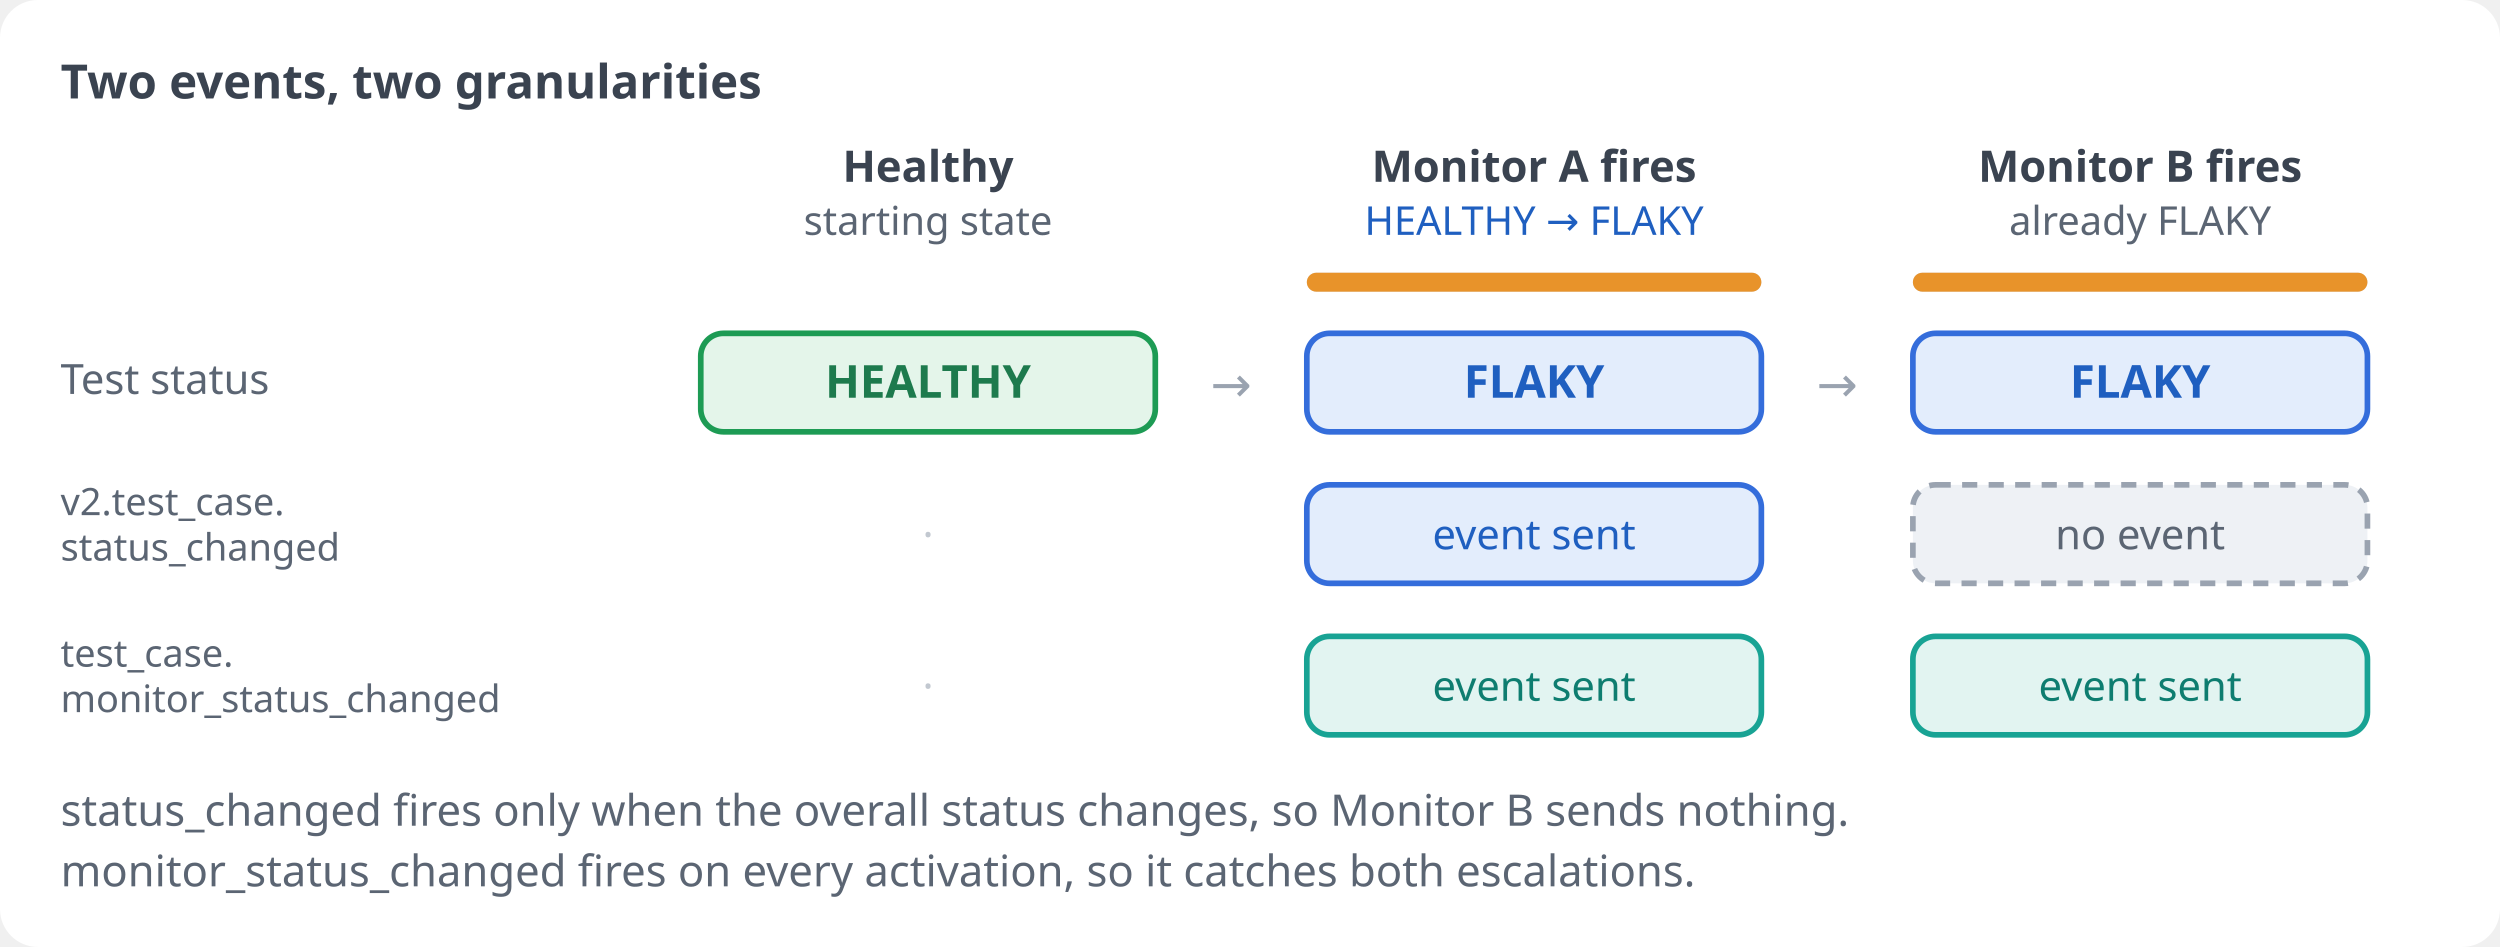
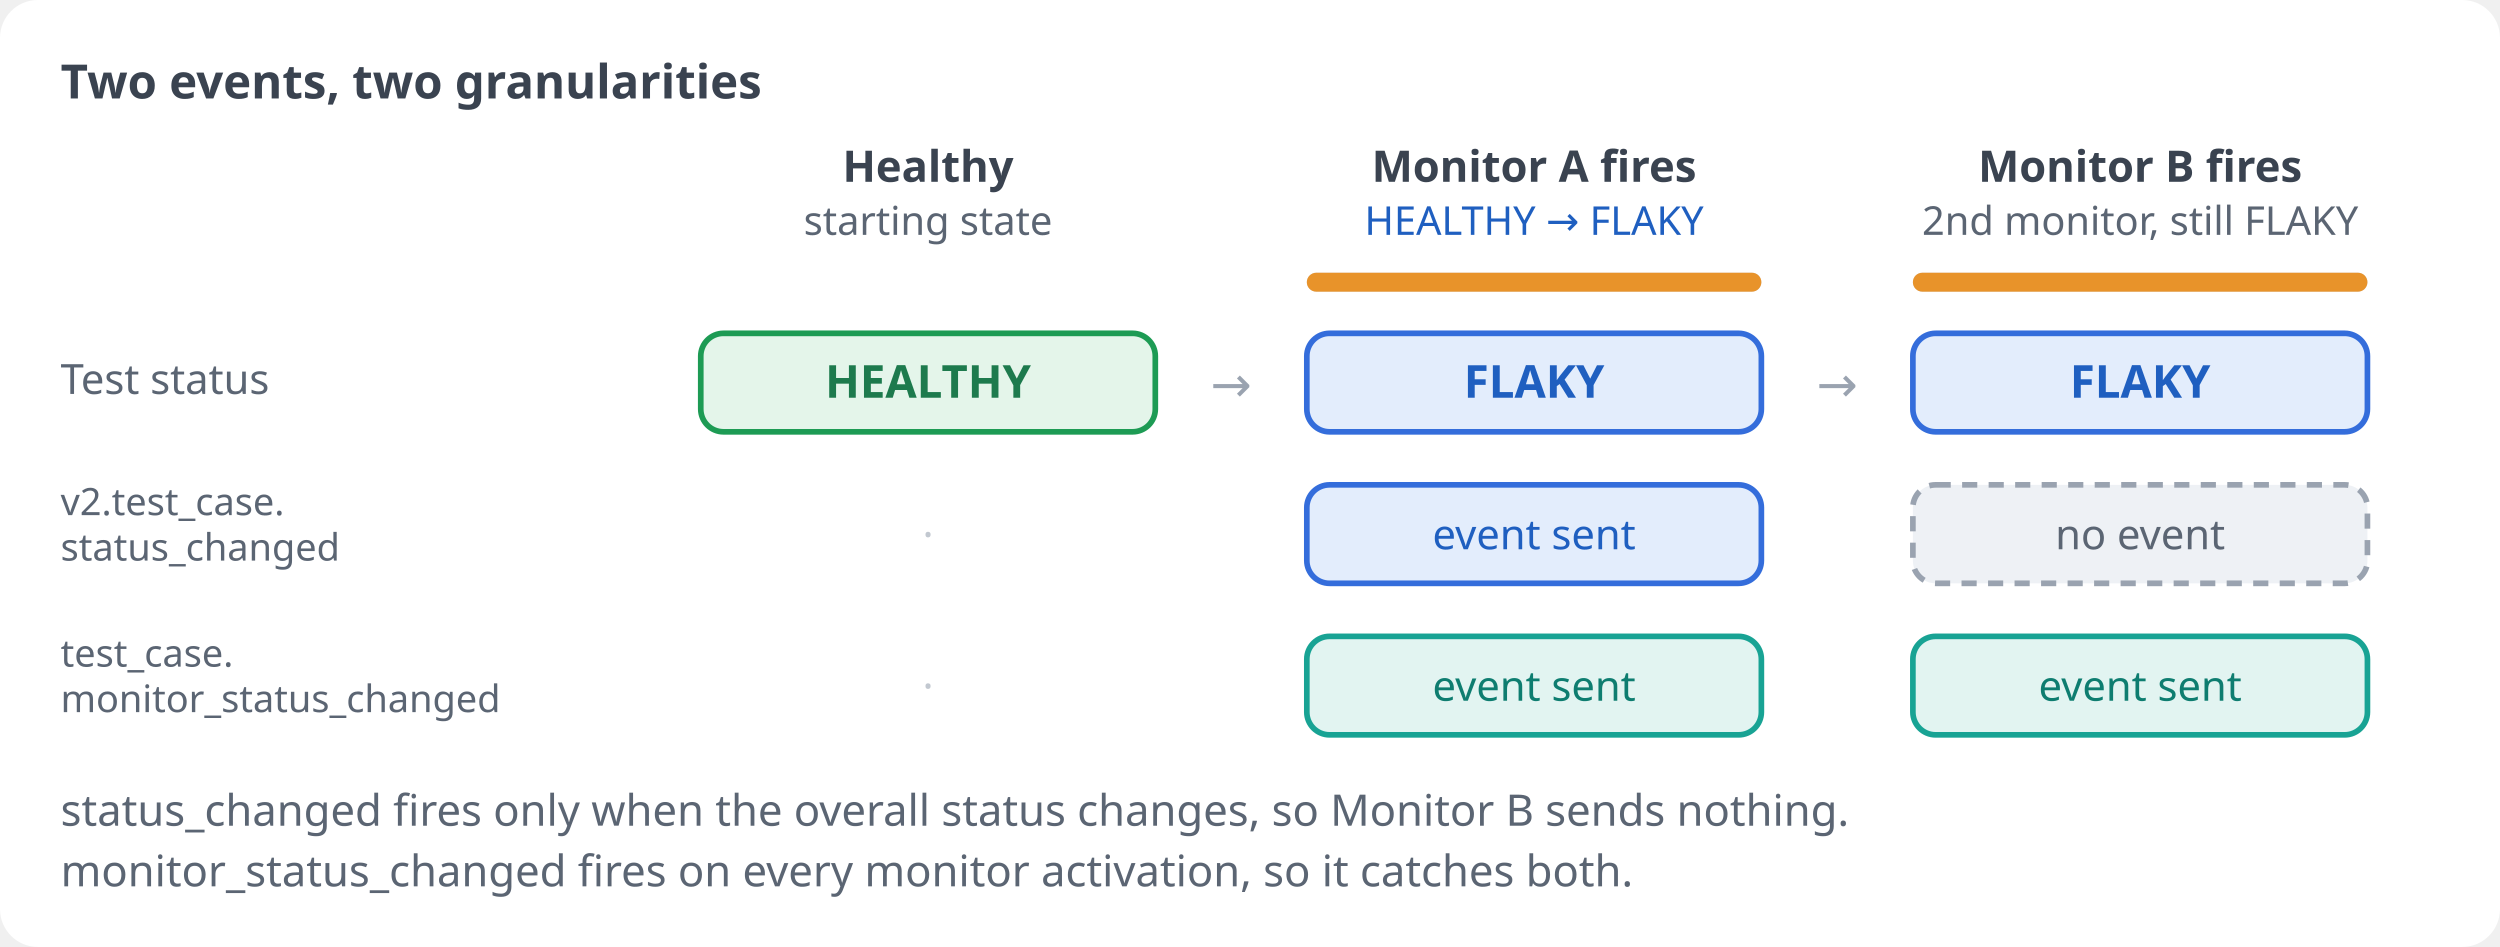
<svg xmlns="http://www.w3.org/2000/svg" viewBox="0 0 660 250" width="660" height="250" role="img" aria-label="A test starts HEALTHY. Monitor A fires and the test goes HEALTHY to FLAKY, so v2.test_case.status_changed sends an event and test_case.monitor_status_changed sends one too. Then Monitor B fires while the test is already FLAKY, so the overall status stays FLAKY: v2.test_case.status_changed sends nothing, but test_case.monitor_status_changed still sends an event. The animation steps through Monitor A then Monitor B, highlighting that status_changed misses the second escalation while monitor_status_changed catches it.">
  <style>
    .bar { transform-box: fill-box; transform-origin: left center; }
    .bar2 { animation: gapBar2 7s linear infinite; }
    .bar3 { animation: gapBar3 7s linear infinite; }
    .glow2 { animation: gapGlow2 7s linear infinite; }
    .glow3 { animation: gapGlow3 7s linear infinite; }
    @keyframes gapBar2 { 0% { transform: scaleX(0); fill: #e8932a; } 7.14% { transform: scaleX(1); fill: #e8932a; } 8.14%,100% { transform: scaleX(1); fill: #346DDB; } }
    @keyframes gapBar3 { 0%,14% { transform: scaleX(0); fill: #e8932a; } 21.14% { transform: scaleX(1); fill: #e8932a; } 22.14%,100% { transform: scaleX(1); fill: #346DDB; } }
    @keyframes gapGlow2 { 0%,6% { opacity: 0; } 8.5% { opacity: 0.4; } 15%,100% { opacity: 0; } }
    @keyframes gapGlow3 { 0%,20% { opacity: 0; } 22.5% { opacity: 0.4; } 30%,100% { opacity: 0; } }
    @media (prefers-reduced-motion: reduce) {
      .bar2, .bar3, .glow2, .glow3 { animation: none; }
      .bar { transform: scaleX(1); fill: #346DDB; }
      .glow2, .glow3 { opacity: 0; }
    }
  </style>
  <rect x="0" y="0" width="660" height="250" rx="10" fill="#ffffff" />
  <text x="16" y="26" font-family="ui-sans-serif, system-ui, sans-serif" font-size="12.5" font-weight="700" fill="#3a4350">Two events, two granularities</text>
  <g font-family="ui-sans-serif, system-ui, sans-serif">
    <rect class="glow2" x="337" y="82" width="136" height="114" rx="9" fill="#e8932a" opacity="0" />
    <rect class="glow3" x="497" y="82" width="136" height="114" rx="9" fill="#e8932a" opacity="0" />
    <text x="245" y="48" text-anchor="middle" font-size="11.5" font-weight="700" fill="#3a4350">Healthy</text>
    <text x="245" y="62" text-anchor="middle" font-size="10.5" fill="#5b6573">starting state</text>
    <text x="405" y="48" text-anchor="middle" font-size="11.5" font-weight="700" fill="#3a4350">Monitor A fires</text>
    <text x="405" y="62" text-anchor="middle" font-size="10.5" fill="#1f5fc0">HEALTHY → FLAKY</text>
    <rect x="345" y="72" width="120" height="5" rx="2.5" fill="#d9dee6" />
    <rect class="bar bar2" x="345" y="72" width="120" height="5" rx="2.5" fill="#e8932a" />
    <text x="565" y="48" text-anchor="middle" font-size="11.5" font-weight="700" fill="#3a4350">Monitor B fires</text>
-     <text x="565" y="62" text-anchor="middle" font-size="10.5" fill="#5b6573">already FLAKY</text>
+     <text x="565" y="62" text-anchor="middle" font-size="10.5" fill="#5b6573">2nd monitor, still FLAKY</text>
    <rect x="505" y="72" width="120" height="5" rx="2.5" fill="#d9dee6" />
    <rect class="bar bar3" x="505" y="72" width="120" height="5" rx="2.5" fill="#e8932a" />
    <text x="16" y="104" font-size="11" fill="#5b6573">Test status</text>
    <text x="16" y="136" font-size="10" fill="#5b6573">v2.test_case.</text>
    <text x="16" y="148" font-size="10" fill="#5b6573">status_changed</text>
    <text x="16" y="176" font-size="10" fill="#5b6573">test_case.</text>
    <text x="16" y="188" font-size="10" fill="#5b6573">monitor_status_changed</text>
    <rect x="185" y="88" width="120" height="26" rx="6" fill="#e4f5ea" stroke="#1d9b54" stroke-width="1.5" />
    <text x="245" y="105" text-anchor="middle" font-size="12" font-weight="700" fill="#1d7a4d">HEALTHY</text>
    <text x="325" y="106" text-anchor="middle" font-size="13" fill="#9aa3b0">→</text>
    <rect x="345" y="88" width="120" height="26" rx="6" fill="#e3edfc" stroke="#346DDB" stroke-width="1.5" />
    <text x="405" y="105" text-anchor="middle" font-size="12" font-weight="700" fill="#1f5fc0">FLAKY</text>
    <text x="485" y="106" text-anchor="middle" font-size="13" fill="#9aa3b0">→</text>
    <rect x="505" y="88" width="120" height="26" rx="6" fill="#e3edfc" stroke="#346DDB" stroke-width="1.5" />
    <text x="565" y="105" text-anchor="middle" font-size="12" font-weight="700" fill="#1f5fc0">FLAKY</text>
    <text x="245" y="145" text-anchor="middle" font-size="11" fill="#c2c8d0">·</text>
    <rect x="345" y="128" width="120" height="26" rx="6" fill="#e3edfc" stroke="#346DDB" stroke-width="1.5" />
    <text x="405" y="145" text-anchor="middle" font-size="11" fill="#1f5fc0">event sent</text>
    <rect x="505" y="128" width="120" height="26" rx="6" fill="#eef1f5" stroke="#9aa3b0" stroke-width="1.5" stroke-dasharray="4 3" />
    <text x="565" y="145" text-anchor="middle" font-size="11" fill="#5b6573">no event</text>
    <text x="245" y="185" text-anchor="middle" font-size="11" fill="#c2c8d0">·</text>
    <rect x="345" y="168" width="120" height="26" rx="6" fill="#e2f4f1" stroke="#18a394" stroke-width="1.5" />
    <text x="405" y="185" text-anchor="middle" font-size="11" fill="#0e7d70">event sent</text>
    <rect x="505" y="168" width="120" height="26" rx="6" fill="#e2f4f1" stroke="#18a394" stroke-width="1.5" />
    <text x="565" y="185" text-anchor="middle" font-size="11" fill="#0e7d70">event sent</text>
    <text x="16" y="218" font-size="11.5" fill="#5b6573">status_changed fires only when the overall status changes, so Monitor B sends nothing.</text>
-     <text x="16" y="234" font-size="11.5" fill="#5b6573">monitor_status_changed fires on every activation, so it catches both escalations.</text>
+     <text x="16" y="234" font-size="11.5" fill="#5b6573">monitor_status_changed fires on every monitor activation, so it catches both.</text>
  </g>
</svg>
